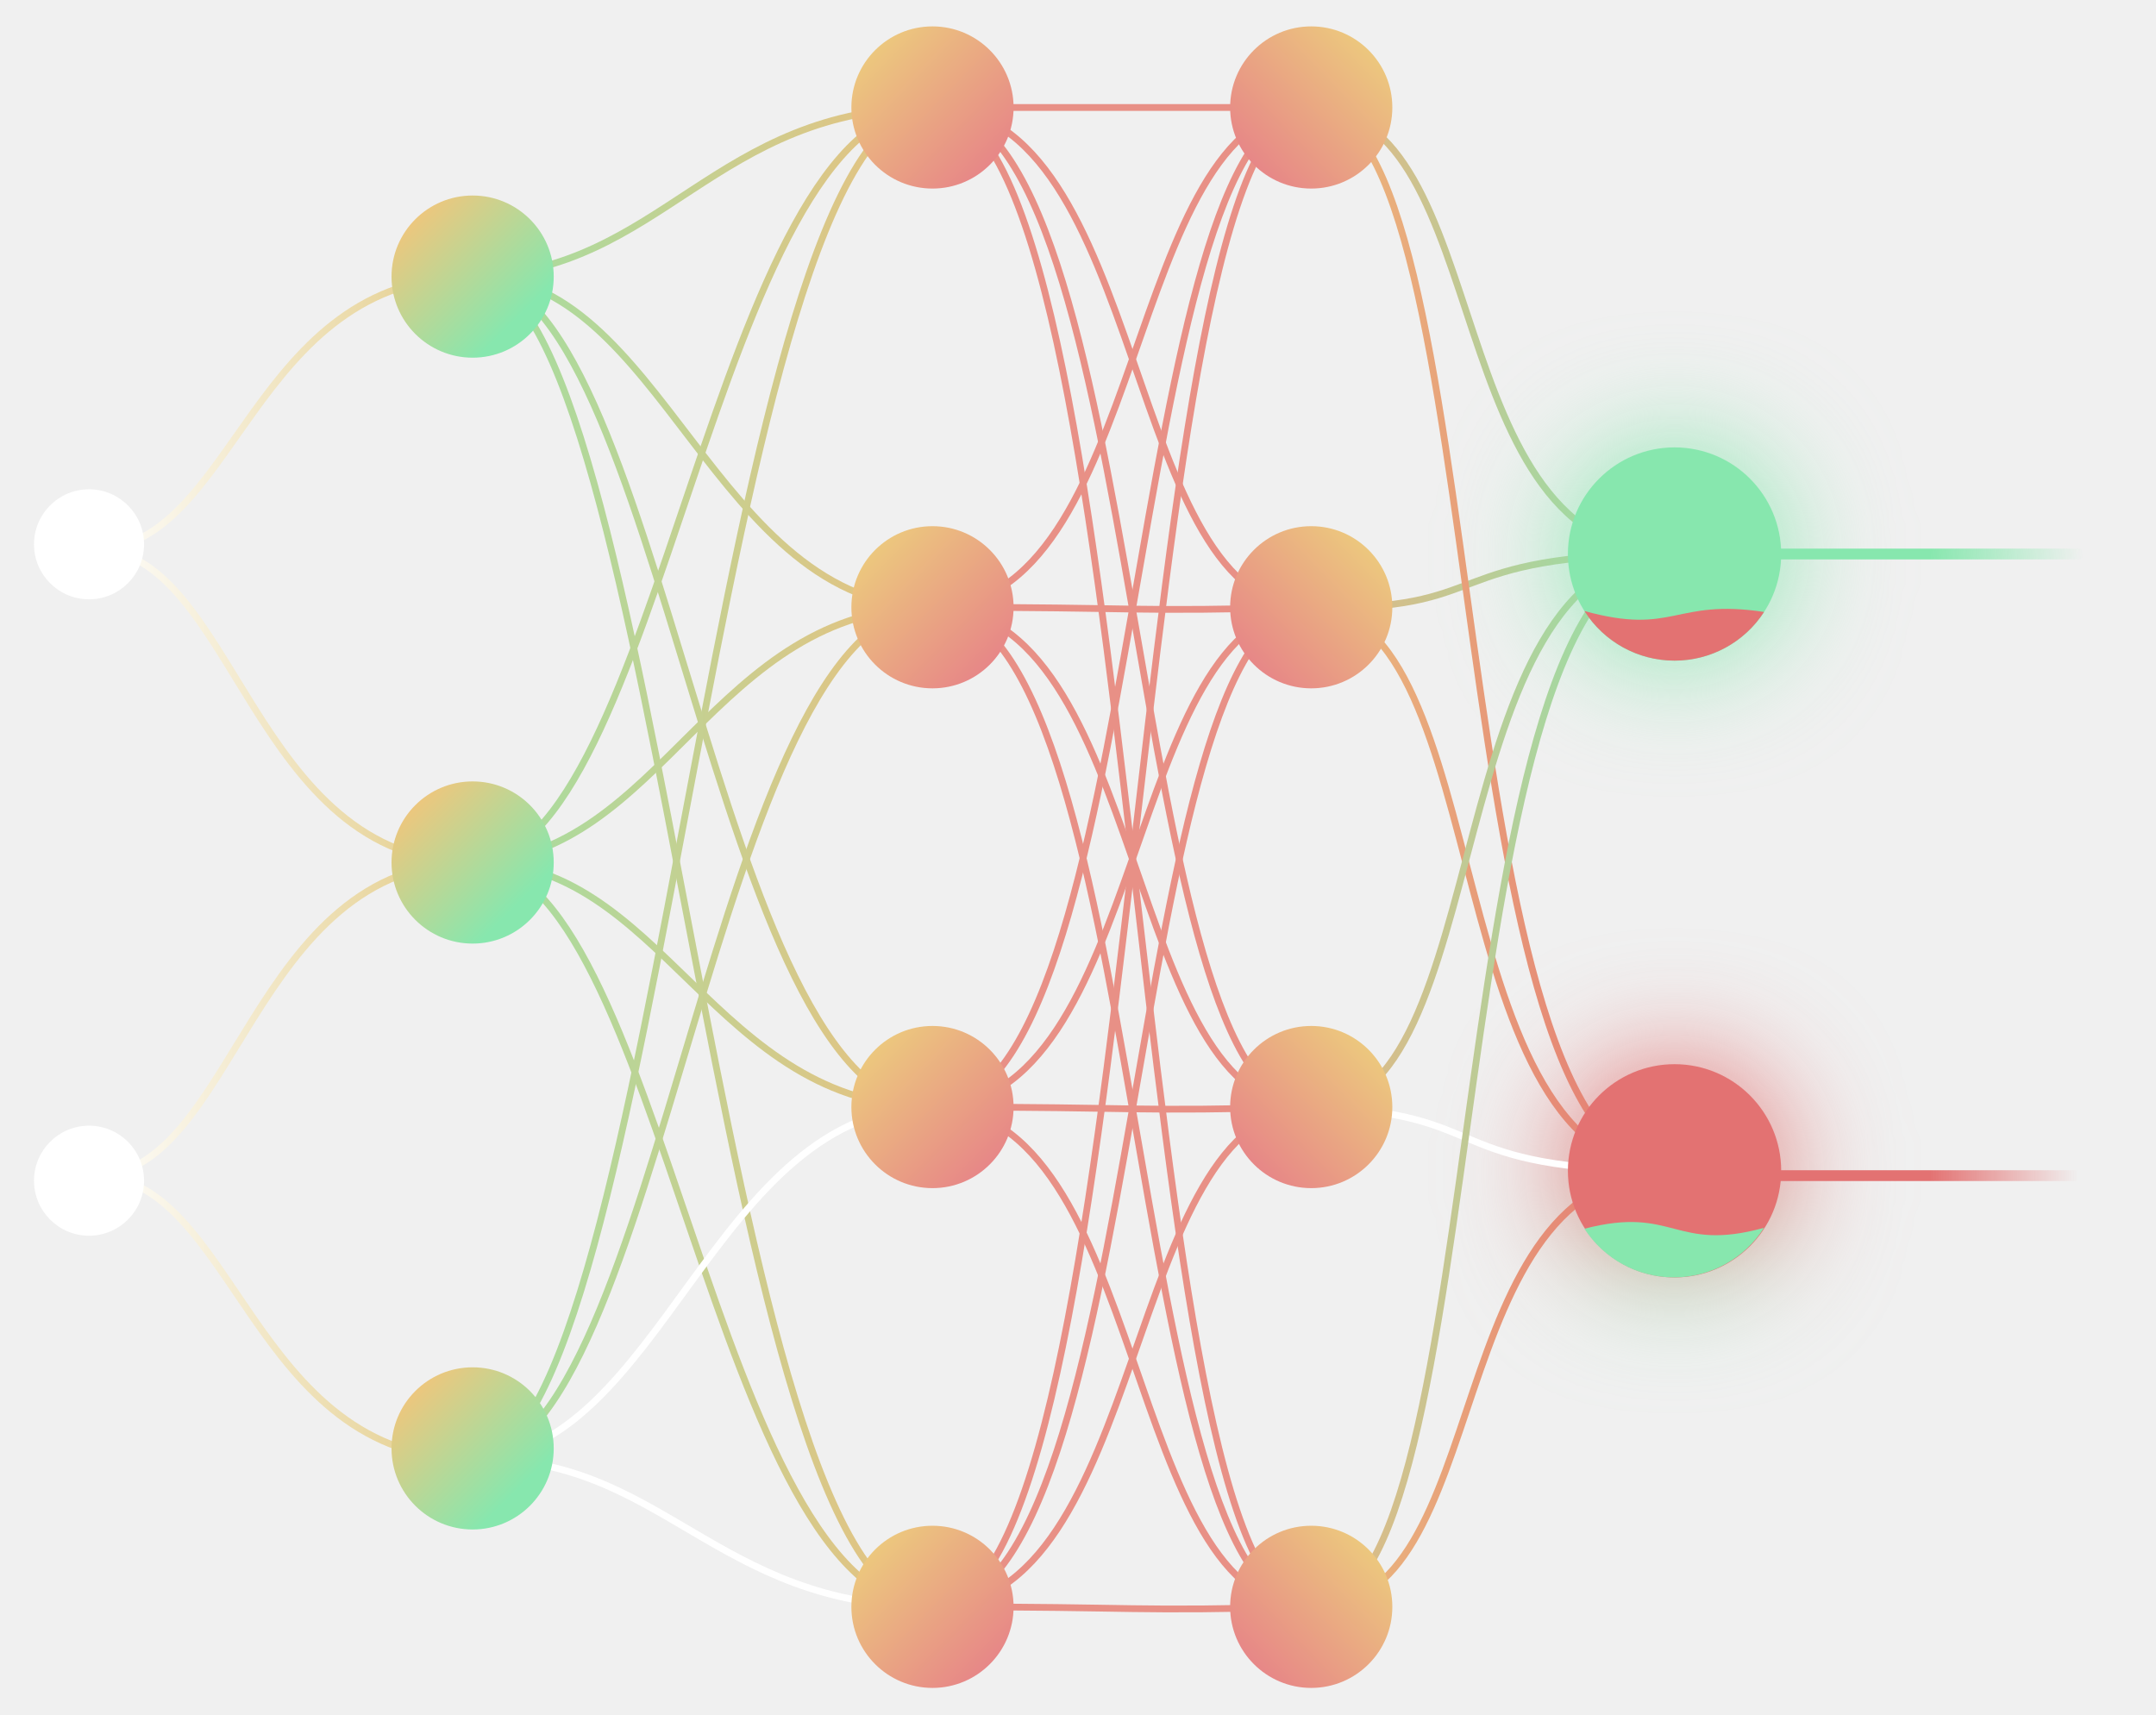
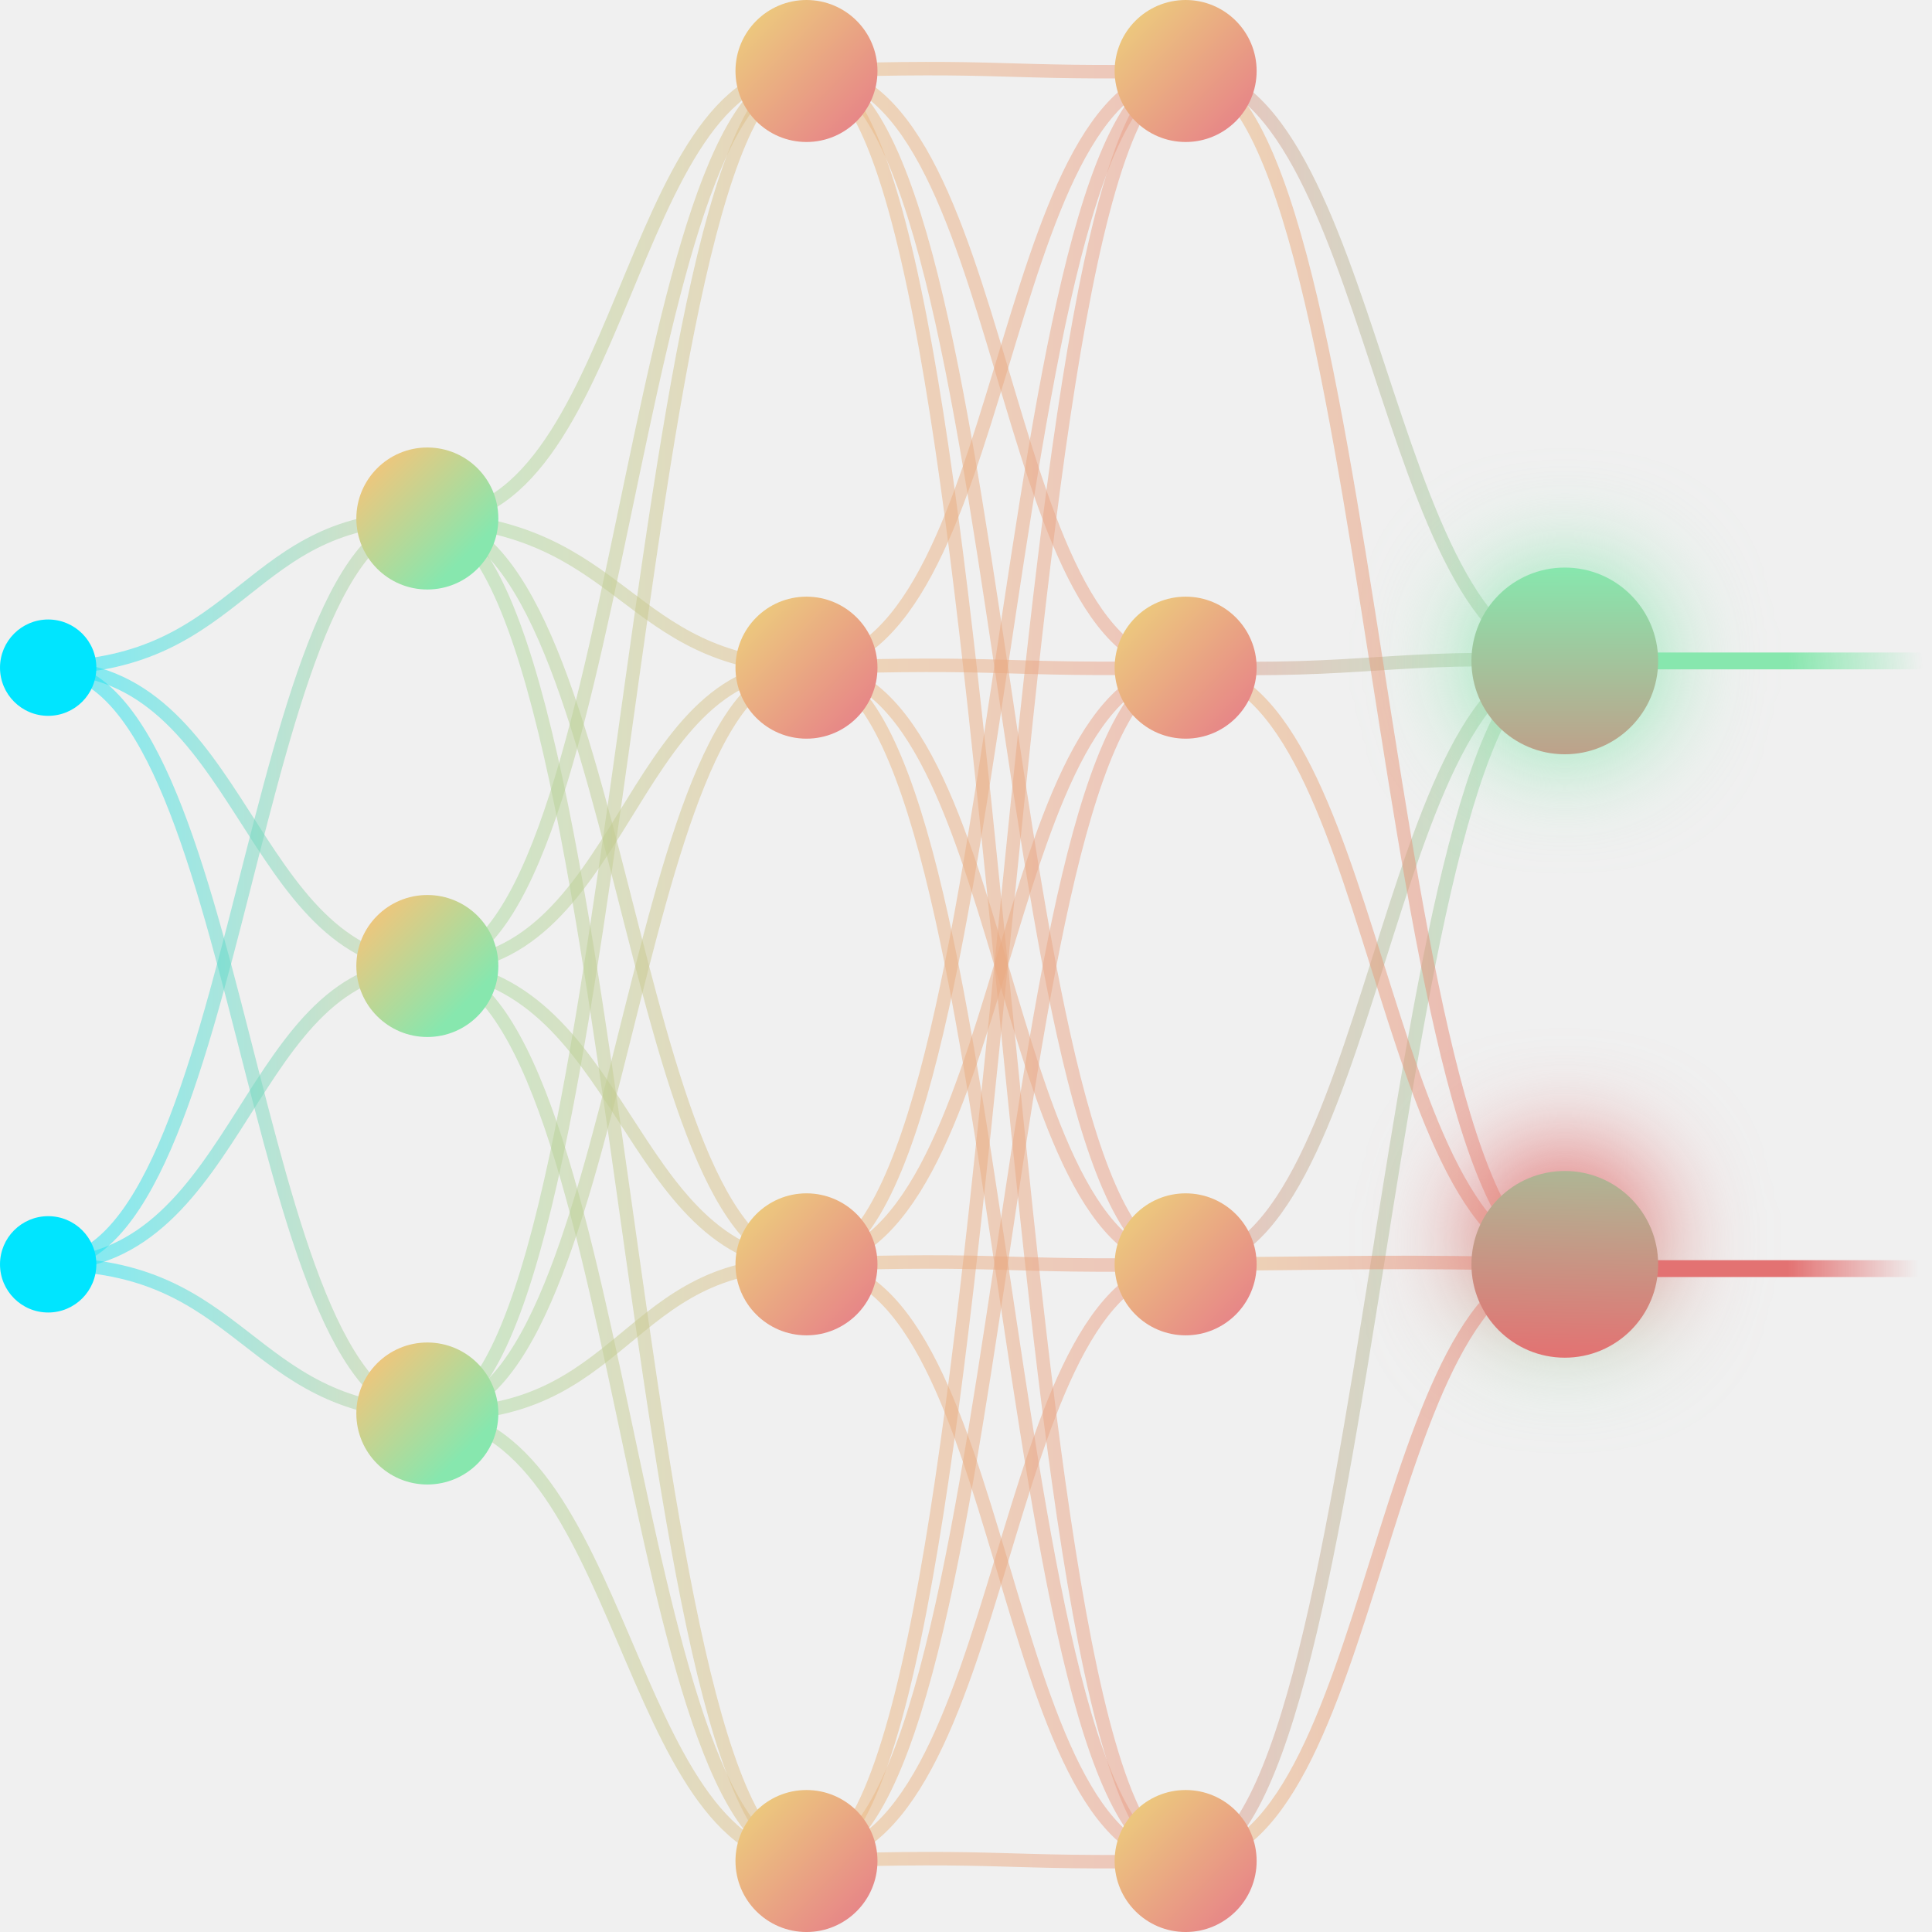
- <svg xmlns="http://www.w3.org/2000/svg" xmlns:xlink="http://www.w3.org/1999/xlink" width="635" height="505" viewBox="0 0 168.01 133.615" version="1.1" id="svg1" xml:space="preserve">
+ <svg xmlns="http://www.w3.org/2000/svg" xmlns:xlink="http://www.w3.org/1999/xlink" width="650" height="650" viewBox="0 0 171.979 171.98" version="1.1" id="svg1" xml:space="preserve">
  <defs id="defs1">
+     <linearGradient id="linearGradient55">
+       <stop style="stop-color:#e37272;stop-opacity:1;" offset="0" id="stop55" />
+       <stop style="stop-color:#89e5ad;stop-opacity:1;" offset="1" id="stop56" />
+     </linearGradient>
+     <linearGradient id="linearGradient53">
+       <stop style="stop-color:#87e7ae;stop-opacity:1;" offset="0" id="stop53" />
+       <stop style="stop-color:#e37272;stop-opacity:1;" offset="1" id="stop54" />
+     </linearGradient>
+     <linearGradient id="linearGradient50">
+       <stop style="stop-color:#ebc07f;stop-opacity:1;" offset="0" id="stop50" />
+       <stop style="stop-color:#e37272;stop-opacity:1;" offset="1" id="stop51" />
+     </linearGradient>
+     <linearGradient id="linearGradient46">
+       <stop style="stop-color:#e89186;stop-opacity:1;" offset="0" id="stop46" />
+       <stop style="stop-color:#87e7ae;stop-opacity:1;" offset="1" id="stop47" />
+     </linearGradient>
+     <linearGradient id="linearGradient30">
+       <stop style="stop-color:#ebbd7f;stop-opacity:1;" offset="0" id="stop30" />
+       <stop style="stop-color:#e89785;stop-opacity:1;" offset="1" id="stop31" />
+     </linearGradient>
+     <linearGradient id="linearGradient18">
+       <stop style="stop-color:#9ce0a4;stop-opacity:1;" offset="0" id="stop18" />
+       <stop style="stop-color:#ebb780;stop-opacity:1;" offset="1" id="stop19" />
+     </linearGradient>
+     <linearGradient id="linearGradient12">
+       <stop style="stop-color:#00e5ff;stop-opacity:1;" offset="0" id="stop12" />
+       <stop style="stop-color:#dbcc86;stop-opacity:1;" offset="1" id="stop13" />
+     </linearGradient>
    <linearGradient id="linearGradient4">
      <stop style="stop-color:#e37272;stop-opacity:1;" offset="0" id="stop4" />
      <stop style="stop-color:#e37272;stop-opacity:0;" offset="1" id="stop5" />
    </linearGradient>
    <linearGradient id="linearGradient2">
      <stop style="stop-color:#87e7ae;stop-opacity:1;" offset="0" id="stop2" />
      <stop style="stop-color:#87e7ae;stop-opacity:0;" offset="1" id="stop3" />
-     </linearGradient>
-     <linearGradient id="linearGradient37">
-       <stop style="stop-color:#ebc07f;stop-opacity:1;" offset="0" id="stop38" />
-       <stop style="stop-color:#e37272;stop-opacity:1;" offset="1" id="stop37" />
-     </linearGradient>
-     <linearGradient id="linearGradient30">
-       <stop style="stop-color:#eab381;stop-opacity:1;" offset="0" id="stop30" />
-       <stop style="stop-color:#87e7ae;stop-opacity:1;" offset="1" id="stop31" />
-     </linearGradient>
-     <linearGradient id="linearGradient14">
-       <stop style="stop-color:#a1dfa2;stop-opacity:1;" offset="0" id="stop14" />
-       <stop style="stop-color:#ebc07f;stop-opacity:1;" offset="1" id="stop15" />
-     </linearGradient>
-     <linearGradient id="linearGradient13">
-       <stop style="stop-color:#ffffff;stop-opacity:1;" offset="0" id="stop12" />
-       <stop style="stop-color:#e2ca83;stop-opacity:1;" offset="1" id="stop13" />
    </linearGradient>
    <linearGradient id="linearGradient565">
      <stop style="stop-color:#ecc77e;stop-opacity:1;" offset="0" id="stop564" />
      <stop style="stop-color:#e78787;stop-opacity:1;" offset="1" id="stop565" />
    </linearGradient>
    <linearGradient id="linearGradient435">
      <stop style="stop-color:#ecc77e;stop-opacity:1;" offset="0" id="stop434" />
      <stop style="stop-color:#87e7ae;stop-opacity:1;" offset="1" id="stop435" />
    </linearGradient>
-     <linearGradient xlink:href="#linearGradient435" id="linearGradient541" gradientUnits="userSpaceOnUse" gradientTransform="matrix(0.555582,0,0,0.555582,-266.4192,-163.5067)" x1="-168.144" y1="152.576" x2="-186.744" y2="133.976" />
-     <linearGradient xlink:href="#linearGradient435" id="linearGradient542" gradientUnits="userSpaceOnUse" gradientTransform="matrix(0.555582,0,0,0.555582,-266.4192,-223.8278)" x1="-168.144" y1="152.576" x2="-186.744" y2="133.976" />
-     <linearGradient xlink:href="#linearGradient435" id="linearGradient543" gradientUnits="userSpaceOnUse" gradientTransform="matrix(0.555582,0,0,0.555582,-266.4192,-284.149)" x1="-168.144" y1="152.576" x2="-186.744" y2="133.976" />
-     <linearGradient xlink:href="#linearGradient565" id="linearGradient561" gradientUnits="userSpaceOnUse" gradientTransform="matrix(0.555582,0,0,0.555582,-313.7542,-144.521)" x1="-168.144" y1="152.576" x2="-189.623" y2="131.665" />
-     <linearGradient xlink:href="#linearGradient565" id="linearGradient566" gradientUnits="userSpaceOnUse" gradientTransform="matrix(0.555582,0,0,0.555582,-313.7542,-195.9758)" x1="-168.144" y1="152.576" x2="-189.623" y2="131.665" />
-     <linearGradient xlink:href="#linearGradient565" id="linearGradient567" gradientUnits="userSpaceOnUse" gradientTransform="matrix(0.555582,0,0,0.555582,-313.7542,-247.4306)" x1="-168.144" y1="152.576" x2="-189.623" y2="131.665" />
-     <linearGradient xlink:href="#linearGradient565" id="linearGradient568" gradientUnits="userSpaceOnUse" gradientTransform="matrix(0.555582,0,0,0.555582,-313.7542,-298.8854)" x1="-168.144" y1="152.576" x2="-189.623" y2="131.665" />
-     <linearGradient xlink:href="#linearGradient565" id="linearGradient588" gradientUnits="userSpaceOnUse" gradientTransform="matrix(0.555582,0,0,0.555582,-313.7542,-144.521)" x1="-168.144" y1="152.576" x2="-189.623" y2="131.665" />
-     <linearGradient xlink:href="#linearGradient565" id="linearGradient589" gradientUnits="userSpaceOnUse" gradientTransform="matrix(0.555582,0,0,0.555582,-313.7542,-195.9758)" x1="-168.144" y1="152.576" x2="-189.623" y2="131.665" />
-     <linearGradient xlink:href="#linearGradient565" id="linearGradient590" gradientUnits="userSpaceOnUse" gradientTransform="matrix(0.555582,0,0,0.555582,-313.7542,-247.4306)" x1="-168.144" y1="152.576" x2="-189.623" y2="131.665" />
-     <linearGradient xlink:href="#linearGradient565" id="linearGradient591" gradientUnits="userSpaceOnUse" gradientTransform="matrix(0.555582,0,0,0.555582,-313.7542,-298.8854)" x1="-168.144" y1="152.576" x2="-189.623" y2="131.665" />
+     <linearGradient xlink:href="#linearGradient435" id="linearGradient541" gradientUnits="userSpaceOnUse" gradientTransform="matrix(0.4206015,0,0,0.4206015,41.36622,-106.2484)" x1="-168.144" y1="152.576" x2="-186.744" y2="133.976" />
+     <linearGradient xlink:href="#linearGradient435" id="linearGradient542" gradientUnits="userSpaceOnUse" gradientTransform="matrix(0.4206015,0,0,0.4206015,41.36622,-146.0836)" x1="-168.144" y1="152.576" x2="-186.744" y2="133.976" />
+     <linearGradient xlink:href="#linearGradient435" id="linearGradient543" gradientUnits="userSpaceOnUse" gradientTransform="matrix(0.4206015,0,0,0.4206015,41.36622,-185.9188)" x1="-168.144" y1="152.576" x2="-186.744" y2="133.976" />
+     <linearGradient xlink:href="#linearGradient565" id="linearGradient561" gradientUnits="userSpaceOnUse" gradientTransform="matrix(0.4206015,0,0,0.4206015,5.531425,-66.41314)" x1="-168.144" y1="152.576" x2="-189.623" y2="131.665" />
+     <linearGradient xlink:href="#linearGradient565" id="linearGradient566" gradientUnits="userSpaceOnUse" gradientTransform="matrix(0.4206015,0,0,0.4206015,5.531425,-119.5268)" x1="-168.144" y1="152.576" x2="-189.623" y2="131.665" />
+     <linearGradient xlink:href="#linearGradient565" id="linearGradient567" gradientUnits="userSpaceOnUse" gradientTransform="matrix(0.4206015,0,0,0.4206015,5.531425,-172.6404)" x1="-168.144" y1="152.576" x2="-189.623" y2="131.665" />
+     <linearGradient xlink:href="#linearGradient565" id="linearGradient568" gradientUnits="userSpaceOnUse" gradientTransform="matrix(0.4206015,0,0,0.4206015,5.531425,-225.754)" x1="-168.144" y1="152.576" x2="-189.623" y2="131.665" />
    <filter style="color-interpolation-filters:sRGB" id="filter625" x="-0.675" y="-0.675" width="2.35" height="2.35">
      <feGaussianBlur stdDeviation="6.175" id="feGaussianBlur625" />
    </filter>
    <filter style="color-interpolation-filters:sRGB" id="filter626" x="-0.675" y="-0.675" width="2.35" height="2.35">
      <feGaussianBlur stdDeviation="6.175" id="feGaussianBlur626" />
    </filter>
-     <linearGradient xlink:href="#linearGradient13" id="linearGradient7" x1="352.249" y1="52.729" x2="380.762" y2="52.729" gradientUnits="userSpaceOnUse" gradientTransform="matrix(1.053613,0,0,1.053613,-364.0826,-23.37537)" />
-     <linearGradient xlink:href="#linearGradient13" id="linearGradient8" x1="352.249" y1="74.4" x2="380.762" y2="74.4" gradientUnits="userSpaceOnUse" gradientTransform="matrix(1.053613,0,0,1.053613,-364.0826,-23.37537)" />
-     <linearGradient xlink:href="#linearGradient13" id="linearGradient9" x1="352.249" y1="97.579" x2="380.762" y2="97.579" gradientUnits="userSpaceOnUse" gradientTransform="matrix(1.053613,0,0,1.053613,-364.0826,-23.37537)" />
-     <linearGradient xlink:href="#linearGradient13" id="linearGradient10" x1="352.249" y1="119.649" x2="380.762" y2="119.649" gradientUnits="userSpaceOnUse" gradientTransform="matrix(1.053613,0,0,1.053613,-364.0826,-23.37537)" />
-     <linearGradient xlink:href="#linearGradient14" id="linearGradient15" x1="380.262" y1="36.392" x2="414.774" y2="36.392" gradientUnits="userSpaceOnUse" gradientTransform="matrix(1.053613,0,0,1.053613,-364.0826,-23.37537)" />
-     <linearGradient xlink:href="#linearGradient14" id="linearGradient17" x1="380.262" y1="54.876" x2="414.774" y2="54.876" gradientUnits="userSpaceOnUse" gradientTransform="matrix(1.053613,0,0,1.053613,-364.0826,-23.37537)" />
-     <linearGradient xlink:href="#linearGradient14" id="linearGradient18" x1="380.262" y1="58.063" x2="414.774" y2="58.063" gradientUnits="userSpaceOnUse" gradientTransform="matrix(1.053613,0,0,1.053613,-364.0826,-23.37537)" />
-     <linearGradient xlink:href="#linearGradient14" id="linearGradient19" x1="380.262" y1="80.133" x2="414.774" y2="80.133" gradientUnits="userSpaceOnUse" gradientTransform="matrix(1.053613,0,0,1.053613,-364.0826,-23.37537)" />
-     <linearGradient xlink:href="#linearGradient14" id="linearGradient21" x1="380.262" y1="76.549" x2="414.774" y2="76.549" gradientUnits="userSpaceOnUse" gradientTransform="matrix(1.053613,0,0,1.053613,-364.0826,-23.37537)" />
-     <linearGradient xlink:href="#linearGradient14" id="linearGradient22" x1="380.262" y1="73.363" x2="414.774" y2="73.363" gradientUnits="userSpaceOnUse" gradientTransform="matrix(1.053613,0,0,1.053613,-364.0826,-23.37537)" />
-     <linearGradient xlink:href="#linearGradient14" id="linearGradient23" x1="380.262" y1="91.849" x2="414.774" y2="91.849" gradientUnits="userSpaceOnUse" gradientTransform="matrix(1.053613,0,0,1.053613,-364.0826,-23.37537)" />
-     <linearGradient xlink:href="#linearGradient14" id="linearGradient27" x1="380.262" y1="98.619" x2="414.774" y2="98.619" gradientUnits="userSpaceOnUse" gradientTransform="matrix(1.053613,0,0,1.053613,-364.0826,-23.37537)" />
-     <linearGradient xlink:href="#linearGradient14" id="linearGradient28" x1="380.262" y1="95.032" x2="414.774" y2="95.032" gradientUnits="userSpaceOnUse" gradientTransform="matrix(1.053613,0,0,1.053613,-364.0826,-23.37537)" />
-     <linearGradient xlink:href="#linearGradient14" id="linearGradient29" x1="380.262" y1="113.52" x2="414.774" y2="113.52" gradientUnits="userSpaceOnUse" gradientTransform="matrix(1.053613,0,0,1.053613,-364.0826,-23.37537)" />
-     <linearGradient xlink:href="#linearGradient30" id="linearGradient31" x1="442.287" y1="46.653" x2="469.658" y2="46.653" gradientUnits="userSpaceOnUse" gradientTransform="matrix(1.053613,0,0,1.053613,-364.0826,-23.37537)" />
-     <linearGradient xlink:href="#linearGradient30" id="linearGradient33" x1="442.287" y1="65.15" x2="469.658" y2="65.15" gradientUnits="userSpaceOnUse" gradientTransform="matrix(1.053613,0,0,1.053613,-364.0826,-23.37537)" />
-     <linearGradient xlink:href="#linearGradient30" id="linearGradient34" x1="442.287" y1="83.626" x2="469.658" y2="83.626" gradientUnits="userSpaceOnUse" gradientTransform="matrix(1.053613,0,0,1.053613,-364.0826,-23.37537)" />
-     <linearGradient xlink:href="#linearGradient30" id="linearGradient36" x1="442.287" y1="102.111" x2="469.658" y2="102.111" gradientUnits="userSpaceOnUse" gradientTransform="matrix(1.053613,0,0,1.053613,-364.0826,-23.37537)" />
-     <linearGradient xlink:href="#linearGradient37" id="linearGradient38" x1="442.287" y1="69.467" x2="469.658" y2="69.467" gradientUnits="userSpaceOnUse" gradientTransform="matrix(1.053613,0,0,1.053613,-364.0826,-23.37537)" />
-     <linearGradient xlink:href="#linearGradient37" id="linearGradient41" x1="442.287" y1="87.952" x2="469.658" y2="87.952" gradientUnits="userSpaceOnUse" gradientTransform="matrix(1.053613,0,0,1.053613,-364.0826,-23.37537)" />
-     <linearGradient xlink:href="#linearGradient37" id="linearGradient42" x1="442.287" y1="124.925" x2="469.658" y2="124.925" gradientUnits="userSpaceOnUse" gradientTransform="matrix(1.053613,0,0,1.053613,-364.0826,-23.37537)" />
-     <linearGradient xlink:href="#linearGradient2" id="linearGradient3" x1="150.374" y1="43.181" x2="162.367" y2="42.76" gradientUnits="userSpaceOnUse" />
-     <linearGradient xlink:href="#linearGradient4" id="linearGradient5" x1="150.374" y1="91.632" x2="161.945" y2="91.632" gradientUnits="userSpaceOnUse" />
+     <linearGradient xlink:href="#linearGradient2" id="linearGradient3" x1="150.374" y1="43.181" x2="162.367" y2="42.76" gradientUnits="userSpaceOnUse" gradientTransform="translate(8.799396,15.65138)" />
+     <linearGradient xlink:href="#linearGradient4" id="linearGradient5" x1="150.374" y1="91.632" x2="161.945" y2="91.632" gradientUnits="userSpaceOnUse" gradientTransform="translate(8.799396,21.293)" />
+     <linearGradient xlink:href="#linearGradient565" id="linearGradient16" gradientUnits="userSpaceOnUse" gradientTransform="matrix(0.4206015,0,0,0.4206015,-36.68292,-225.754)" x1="-168.144" y1="152.576" x2="-189.623" y2="131.665" />
+     <linearGradient xlink:href="#linearGradient565" id="linearGradient20" gradientUnits="userSpaceOnUse" gradientTransform="matrix(0.4206015,0,0,0.4206015,-36.68292,-172.6404)" x1="-168.144" y1="152.576" x2="-189.623" y2="131.665" />
+     <linearGradient xlink:href="#linearGradient565" id="linearGradient24" gradientUnits="userSpaceOnUse" gradientTransform="matrix(0.4206015,0,0,0.4206015,-36.68292,-119.5268)" x1="-168.144" y1="152.576" x2="-189.623" y2="131.665" />
+     <linearGradient xlink:href="#linearGradient565" id="linearGradient25" gradientUnits="userSpaceOnUse" gradientTransform="matrix(0.4206015,0,0,0.4206015,-36.68292,-66.41314)" x1="-168.144" y1="152.576" x2="-189.623" y2="131.665" />
+     <linearGradient xlink:href="#linearGradient12" id="linearGradient13" x1="3.688" y1="52.794" x2="38.639" y2="52.794" gradientUnits="userSpaceOnUse" gradientTransform="translate(0.6000043,-0.6000031)" />
+     <linearGradient xlink:href="#linearGradient18" id="linearGradient19" x1="37.439" y1="26.237" x2="72.39" y2="26.237" gradientUnits="userSpaceOnUse" />
+     <linearGradient xlink:href="#linearGradient30" id="linearGradient31" x1="71.19" y1="32.876" x2="106.141" y2="32.876" gradientUnits="userSpaceOnUse" />
+     <linearGradient xlink:href="#linearGradient46" id="linearGradient47" x1="104.941" y1="32.576" x2="139.892" y2="32.576" gradientUnits="userSpaceOnUse" />
+     <linearGradient xlink:href="#linearGradient50" id="linearGradient51" x1="104.941" y1="139.103" x2="139.892" y2="139.103" gradientUnits="userSpaceOnUse" />
+     <linearGradient xlink:href="#linearGradient53" id="linearGradient54" x1="-139.292" y1="-50.523" x2="-139.289" y2="-78.439" gradientUnits="userSpaceOnUse" />
+     <linearGradient xlink:href="#linearGradient55" id="linearGradient56" x1="-139.292" y1="-120.857" x2="-139.892" y2="-92.51" gradientUnits="userSpaceOnUse" />
  </defs>
  <g id="layer2" style="display:inline">
-     <g id="g626" transform="matrix(0.7570466,0,0,0.7570466,-240.4094,-40.93852)" style="filter:url(#filter626)">
+     <g id="g626" transform="matrix(0.7570466,0,0,0.7570466,-231.61,-21.75611)" style="filter:url(#filter626)">
      <circle style="fill:#e37272;fill-opacity:1;stroke:none;stroke-width:0.229" id="circle625" cx="-489.932" cy="-174.616" r="10.977" transform="scale(-1)" />
      <path id="path625" style="fill:#87e7ae;fill-opacity:1;stroke:none;stroke-width:1;stroke-linecap:round;stroke-dasharray:none;stroke-dashoffset:0;stroke-opacity:0.5" d="m 480.655,180.483 a 10.977,10.977 0 0 0 9.277,5.11 10.977,10.977 0 0 0 9.214,-5.012 c -0.348,-0.065 -0.707,-0.098 -1.074,-0.098 z" />
    </g>
-     <g id="g625" transform="matrix(0.7570466,0,0,0.7570466,-240.4094,-40.93852)" style="fill:#87e7ae;fill-opacity:1;filter:url(#filter625)">
+     <g id="g625" transform="matrix(0.7570466,0,0,0.7570466,-231.61,-25.28714)" style="fill:#87e7ae;fill-opacity:1;filter:url(#filter625)">
      <g id="g624" style="fill:#87e7ae;fill-opacity:1">
        <circle style="fill:#87e7ae;fill-opacity:1;stroke:none;stroke-width:0.229" id="circle623" cx="-489.932" cy="-111.116" r="10.977" transform="scale(-1)" />
        <path id="path624" style="opacity:1;fill:#87e7ae;fill-opacity:1;stroke:none;stroke-width:1;stroke-linecap:round;stroke-dasharray:none;stroke-dashoffset:0;stroke-opacity:0.5" d="m 480.655,116.983 a 10.977,10.977 0 0 0 9.277,5.11 10.977,10.977 0 0 0 9.214,-5.012 c -0.348,-0.065 -0.707,-0.098 -1.074,-0.098 z" />
      </g>
    </g>
-     <path style="fill:none;fill-opacity:0.5;stroke:url(#linearGradient7);stroke-width:0.527;stroke-linecap:round;stroke-dasharray:none;stroke-dashoffset:0;stroke-opacity:1" d="m 7.315,42.803 c 11.059,0 12.149,-21.244 29.515,-21.244" id="path547" />
-     <path style="fill:none;fill-opacity:0.5;stroke:url(#linearGradient8);stroke-width:0.527;stroke-linecap:round;stroke-dasharray:none;stroke-dashoffset:0;stroke-opacity:1" d="m 7.315,42.803 c 11.059,0 12.149,24.422 29.515,24.422" id="path548" />
-     <path style="fill:none;fill-opacity:0.5;stroke:url(#linearGradient9);stroke-width:0.527;stroke-linecap:round;stroke-dasharray:none;stroke-dashoffset:0;stroke-opacity:1" d="m 7.315,91.646 c 11.059,0 12.149,-24.422 29.515,-24.422" id="path549" />
-     <path style="fill:none;fill-opacity:0.5;stroke:url(#linearGradient10);stroke-width:0.527;stroke-linecap:round;stroke-dasharray:none;stroke-dashoffset:0;stroke-opacity:1" d="m 7.315,91.646 c 11.059,0 12.149,22.084 29.515,22.084" id="path550" />
-     <path style="fill:none;fill-opacity:0.5;stroke:url(#linearGradient15);stroke-width:0.527;stroke-linecap:round;stroke-dasharray:none;stroke-dashoffset:0;stroke-opacity:1" d="m 72.665,8.377 c -17.092,0 -21.028,12.803 -35.835,13.181" id="path568" />
-     <path style="fill:none;fill-opacity:0.5;stroke:url(#linearGradient17);stroke-width:0.527;stroke-linecap:round;stroke-dasharray:none;stroke-dashoffset:0;stroke-opacity:1" d="m 72.665,47.331 c -17.092,0 -21.028,-26.151 -35.835,-25.772" id="path569" />
-     <path style="fill:none;fill-opacity:0.5;stroke:url(#linearGradient22);stroke-width:0.527;stroke-linecap:round;stroke-dasharray:none;stroke-dashoffset:0;stroke-opacity:1" d="m 72.665,86.285 c -17.092,0 -21.028,-65.104 -35.835,-64.726" id="path570" />
-     <path style="fill:none;fill-opacity:0.5;stroke:url(#linearGradient23);stroke-width:0.527;stroke-linecap:round;stroke-dasharray:none;stroke-dashoffset:0;stroke-opacity:1" d="m 72.665,125.238 c -17.092,0 -21.028,-104.058 -35.835,-103.68" id="path571" />
-     <path style="fill:none;fill-opacity:0.5;stroke:url(#linearGradient29);stroke-width:0.527;stroke-linecap:round;stroke-dasharray:none;stroke-dashoffset:0;stroke-opacity:1" d="m 72.665,125.238 c -17.092,0 -21.028,-58.392 -35.835,-58.014" id="path572" />
-     <path style="fill:none;fill-opacity:0.5;stroke:url(#linearGradient28);stroke-width:0.527;stroke-linecap:round;stroke-dasharray:none;stroke-dashoffset:0;stroke-opacity:1" d="m 72.665,86.285 c -17.092,0 -21.028,-19.439 -35.835,-19.06" id="path573" />
-     <path style="fill:none;fill-opacity:0.5;stroke:url(#linearGradient21);stroke-width:0.527;stroke-linecap:round;stroke-dasharray:none;stroke-dashoffset:0;stroke-opacity:1" d="m 72.665,47.331 c -17.092,0 -21.028,19.515 -35.835,19.894" id="path574" />
-     <path style="fill:none;fill-opacity:0.5;stroke:url(#linearGradient18);stroke-width:0.527;stroke-linecap:round;stroke-dasharray:none;stroke-dashoffset:0;stroke-opacity:1" d="m 72.665,8.377 c -17.092,0 -21.028,58.469 -35.835,58.847" id="path575" />
-     <path style="fill:none;fill-opacity:0.5;stroke:url(#linearGradient19);stroke-width:0.527;stroke-linecap:round;stroke-dasharray:none;stroke-dashoffset:0;stroke-opacity:1" d="M 72.665,8.377 C 55.573,8.377 51.637,113.352 36.83,113.73" id="path576" />
-     <path style="fill:none;fill-opacity:0.5;stroke:url(#linearGradient27);stroke-width:0.527;stroke-linecap:round;stroke-dasharray:none;stroke-dashoffset:0;stroke-opacity:1" d="m 72.665,47.331 c -17.092,0 -21.028,66.021 -35.835,66.399" id="path577" />
-     <path style="fill:none;fill-opacity:0.5;stroke:#ffffff;stroke-width:0.527;stroke-linecap:round;stroke-dasharray:none;stroke-dashoffset:0;stroke-opacity:1" d="m 72.665,86.285 c -17.092,0 -21.028,27.067 -35.835,27.446" id="path578" />
-     <path style="fill:none;fill-opacity:0.5;stroke:#ffffff;stroke-width:0.527;stroke-linecap:round;stroke-dasharray:none;stroke-dashoffset:0;stroke-opacity:1" d="m 72.665,125.238 c -17.092,0 -21.028,-11.887 -35.835,-11.508" id="path579" />
-     <g id="g543" transform="matrix(0.7570466,0,0,0.7570466,-240.4094,-42.13014)">
-       <circle style="fill:url(#linearGradient541);fill-opacity:1;stroke:none;stroke-width:0.174" id="circle540" cx="-366.212" cy="-84.128" r="8.348" transform="scale(-1)" />
-       <circle style="fill:url(#linearGradient542);fill-opacity:1;stroke:none;stroke-width:0.174" id="circle541" cx="-366.212" cy="-144.449" r="8.348" transform="scale(-1)" />
-       <circle style="fill:url(#linearGradient543);fill-opacity:1;stroke:none;stroke-width:0.174" id="circle542" cx="-366.212" cy="-204.77" r="8.348" transform="scale(-1)" />
+     <path style="fill:none;fill-opacity:1;stroke:url(#linearGradient3);stroke-width:1.5;stroke-linecap:round;stroke-dasharray:none;stroke-dashoffset:0;stroke-opacity:1" d="m 147.602,58.833 h 23.143" id="path622" />
+     <path style="fill:none;fill-opacity:1;stroke:url(#linearGradient5);stroke-width:1.5;stroke-linecap:round;stroke-dasharray:none;stroke-dashoffset:0;stroke-opacity:1" d="m 147.602,112.925 h 23.143" id="path623" />
+     <path style="opacity:0.5;fill:none;fill-opacity:1;stroke:url(#linearGradient13);stroke-width:1.2;stroke-linecap:round;stroke-dasharray:none" d="M 4.288,59.433 C 21.761,59.305 21.921,45.744 38.039,46.155" id="path12" />
+     <path style="opacity:0.5;fill:none;fill-opacity:1;stroke:url(#linearGradient13);stroke-width:1.2;stroke-linecap:round;stroke-dasharray:none" d="M 4.288,59.433 C 21.761,59.305 21.921,85.579 38.039,85.99" id="path13" />
+     <path style="opacity:0.5;fill:none;fill-opacity:1;stroke:url(#linearGradient13);stroke-width:1.2;stroke-linecap:round;stroke-dasharray:none" d="M 4.288,59.433 C 21.761,59.305 21.921,125.414 38.039,125.825" id="path14" />
+     <path style="opacity:0.5;fill:none;fill-opacity:1;stroke:url(#linearGradient13);stroke-width:1.2;stroke-linecap:round;stroke-dasharray:none" d="M 4.288,112.547 C 21.761,112.419 21.921,125.414 38.039,125.825" id="path15" />
+     <path style="opacity:0.5;fill:none;fill-opacity:1;stroke:url(#linearGradient13);stroke-width:1.2;stroke-linecap:round;stroke-dasharray:none" d="M 4.288,112.547 C 21.761,112.419 21.921,85.579 38.039,85.99" id="path16" />
+     <path style="opacity:0.5;fill:none;fill-opacity:1;stroke:url(#linearGradient13);stroke-width:1.2;stroke-linecap:round;stroke-dasharray:none" d="M 4.288,112.547 C 21.761,112.419 21.921,45.744 38.039,46.155" id="path17" />
+     <path style="opacity:0.5;fill:none;fill-opacity:1;stroke:url(#linearGradient19);stroke-width:1.2;stroke-linecap:round;stroke-dasharray:none" d="M 38.039,46.155 C 55.728,46.884 55.599,5.844 71.79,6.32" id="path18" />
+     <path style="opacity:0.5;fill:none;fill-opacity:1;stroke:url(#linearGradient19);stroke-width:1.2;stroke-linecap:round;stroke-dasharray:none" d="m 38.039,46.155 c 17.689,0.729 17.56,12.802 33.751,13.278" id="path19" />
+     <path style="opacity:0.5;fill:none;fill-opacity:1;stroke:url(#linearGradient19);stroke-width:1.2;stroke-linecap:round;stroke-dasharray:none" d="m 38.039,46.155 c 17.689,0.729 17.56,65.916 33.751,66.392" id="path20" />
+     <path style="opacity:0.5;fill:none;fill-opacity:1;stroke:url(#linearGradient19);stroke-width:1.2;stroke-linecap:round;stroke-dasharray:none" d="m 38.039,46.155 c 17.689,0.729 17.56,119.03 33.751,119.506" id="path21" />
+     <path style="opacity:0.5;fill:none;fill-opacity:1;stroke:url(#linearGradient19);stroke-width:1.2;stroke-linecap:round;stroke-dasharray:none" d="m 38.039,85.99 c 17.689,0.729 17.56,79.194 33.751,79.67" id="path22" />
+     <path style="opacity:0.5;fill:none;fill-opacity:1;stroke:url(#linearGradient19);stroke-width:1.2;stroke-linecap:round;stroke-dasharray:none" d="m 38.039,85.99 c 17.689,0.729 17.56,26.081 33.751,26.557" id="path23" />
+     <path style="opacity:0.5;fill:none;fill-opacity:1;stroke:url(#linearGradient19);stroke-width:1.2;stroke-linecap:round;stroke-dasharray:none" d="M 38.039,85.99 C 55.728,86.719 55.599,58.957 71.79,59.433" id="path24" />
+     <path style="opacity:0.5;fill:none;fill-opacity:1;stroke:url(#linearGradient19);stroke-width:1.2;stroke-linecap:round;stroke-dasharray:none" d="M 38.039,85.99 C 55.728,86.719 55.599,5.844 71.79,6.32" id="path25" />
+     <path style="opacity:0.5;fill:none;fill-opacity:1;stroke:url(#linearGradient19);stroke-width:1.2;stroke-linecap:round;stroke-dasharray:none" d="M 38.039,125.825 C 55.728,126.554 55.599,5.844 71.79,6.32" id="path26" />
+     <path style="opacity:0.5;fill:none;fill-opacity:1;stroke:url(#linearGradient19);stroke-width:1.2;stroke-linecap:round;stroke-dasharray:none" d="m 38.039,125.825 c 17.689,0.729 17.56,-66.868 33.751,-66.392" id="path27" />
+     <path style="opacity:0.5;fill:none;fill-opacity:1;stroke:url(#linearGradient19);stroke-width:1.2;stroke-linecap:round;stroke-dasharray:none" d="m 38.039,125.825 c 17.689,0.729 17.56,-13.754 33.751,-13.278" id="path28" />
+     <path style="opacity:0.5;fill:none;fill-opacity:1;stroke:url(#linearGradient19);stroke-width:1.2;stroke-linecap:round;stroke-dasharray:none" d="m 38.039,125.825 c 17.689,0.729 17.56,39.359 33.751,39.835" id="path29" />
+     <path style="opacity:0.5;fill:none;fill-opacity:1;stroke:url(#linearGradient31);stroke-width:1.2;stroke-linecap:round;stroke-dasharray:none" d="M 71.79,6.32 C 90.185,5.723 88.35,59.734 105.541,59.433" id="path30" />
+     <path style="opacity:0.5;fill:none;fill-opacity:1;stroke:url(#linearGradient31);stroke-width:1.2;stroke-linecap:round;stroke-dasharray:none" d="m 71.79,6.32 c 18.395,-0.597 16.56,0.301 33.751,4e-7" id="path31" />
+     <path style="opacity:0.5;fill:none;fill-opacity:1;stroke:url(#linearGradient31);stroke-width:1.2;stroke-linecap:round;stroke-dasharray:none" d="M 71.79,6.32 C 90.185,5.723 88.35,112.848 105.541,112.547" id="path32" />
+     <path style="opacity:0.5;fill:none;fill-opacity:1;stroke:url(#linearGradient31);stroke-width:1.2;stroke-linecap:round;stroke-dasharray:none" d="M 71.79,6.32 C 90.185,5.723 88.35,165.962 105.541,165.661" id="path33" />
+     <path style="opacity:0.5;fill:none;fill-opacity:1;stroke:url(#linearGradient31);stroke-width:1.2;stroke-linecap:round;stroke-dasharray:none" d="M 71.79,59.433 C 90.185,58.836 88.35,165.962 105.541,165.661" id="path34" />
+     <path style="opacity:0.5;fill:none;fill-opacity:1;stroke:url(#linearGradient31);stroke-width:1.2;stroke-linecap:round;stroke-dasharray:none" d="m 71.79,59.433 c 18.395,-0.597 16.56,53.415 33.751,53.114" id="path35" />
+     <path style="opacity:0.5;fill:none;fill-opacity:1;stroke:url(#linearGradient31);stroke-width:1.2;stroke-linecap:round;stroke-dasharray:none" d="m 71.79,59.433 c 18.395,-0.597 16.56,0.301 33.751,-2e-6" id="path36" />
+     <path style="opacity:0.5;fill:none;fill-opacity:1;stroke:url(#linearGradient31);stroke-width:1.2;stroke-linecap:round;stroke-dasharray:none" d="M 71.79,59.433 C 90.185,58.836 88.35,6.621 105.541,6.32" id="path37" />
+     <path style="opacity:0.5;fill:none;fill-opacity:1;stroke:url(#linearGradient31);stroke-width:1.2;stroke-linecap:round;stroke-dasharray:none" d="M 71.79,112.547 C 90.185,111.95 88.35,6.621 105.541,6.32" id="path38" />
+     <path style="opacity:0.5;fill:none;fill-opacity:1;stroke:url(#linearGradient31);stroke-width:1.2;stroke-linecap:round;stroke-dasharray:none" d="M 71.79,112.547 C 90.185,111.95 88.35,59.734 105.541,59.433" id="path39" />
+     <path style="opacity:0.5;fill:none;fill-opacity:1;stroke:url(#linearGradient31);stroke-width:1.2;stroke-linecap:round;stroke-dasharray:none" d="m 71.79,112.547 c 18.395,-0.597 16.56,0.301 33.751,0" id="path40" />
+     <path style="opacity:0.5;fill:none;fill-opacity:1;stroke:url(#linearGradient31);stroke-width:1.2;stroke-linecap:round;stroke-dasharray:none" d="m 71.79,112.547 c 18.395,-0.597 16.56,53.415 33.751,53.114" id="path41" />
+     <path style="opacity:0.5;fill:none;fill-opacity:1;stroke:url(#linearGradient31);stroke-width:1.2;stroke-linecap:round;stroke-dasharray:none" d="m 71.79,165.661 c 18.395,-0.597 16.56,0.301 33.751,0" id="path42" />
+     <path style="opacity:0.5;fill:none;fill-opacity:1;stroke:url(#linearGradient31);stroke-width:1.2;stroke-linecap:round;stroke-dasharray:none" d="m 71.79,165.661 c 18.395,-0.597 16.56,-52.812 33.751,-53.114" id="path43" />
+     <path style="opacity:0.5;fill:none;fill-opacity:1;stroke:url(#linearGradient31);stroke-width:1.2;stroke-linecap:round;stroke-dasharray:none" d="M 71.79,165.661 C 90.185,165.063 88.35,59.734 105.541,59.433" id="path44" />
+     <path style="opacity:0.5;fill:none;fill-opacity:1;stroke:url(#linearGradient31);stroke-width:1.2;stroke-linecap:round;stroke-dasharray:none" d="M 71.79,165.661 C 90.185,165.063 88.35,6.621 105.541,6.32" id="path45" />
+     <path style="opacity:0.5;fill:none;fill-opacity:1;stroke:url(#linearGradient47);stroke-width:1.2;stroke-linecap:round;stroke-dasharray:none" d="M 105.541,6.32 C 122.447,6.758 123.023,58.27 139.292,58.833" id="path46" />
+     <path style="opacity:0.5;fill:none;fill-opacity:1;stroke:url(#linearGradient47);stroke-width:1.2;stroke-linecap:round;stroke-dasharray:none" d="m 105.541,59.433 c 16.907,0.438 17.482,-1.164 33.751,-0.6" id="path47" />
+     <path style="opacity:0.5;fill:none;fill-opacity:1;stroke:url(#linearGradient47);stroke-width:1.2;stroke-linecap:round;stroke-dasharray:none" d="m 105.541,112.547 c 16.907,0.438 17.482,-54.277 33.751,-53.714" id="path48" />
+     <path style="opacity:0.5;fill:none;fill-opacity:1;stroke:url(#linearGradient47);stroke-width:1.2;stroke-linecap:round;stroke-dasharray:none" d="M 105.541,165.661 C 122.447,166.099 123.023,58.27 139.292,58.833" id="path49" />
+     <path style="opacity:0.5;fill:none;fill-opacity:1;stroke:url(#linearGradient51);stroke-width:1.2;stroke-linecap:round;stroke-dasharray:none" d="m 105.541,165.661 c 17.274,-0.135 16.875,-53.414 33.751,-53.114" id="path50" />
+     <path style="opacity:0.5;fill:none;fill-opacity:1;stroke:url(#linearGradient51);stroke-width:1.2;stroke-linecap:round;stroke-dasharray:none" d="m 105.541,112.547 c 17.274,-0.135 16.875,-0.301 33.751,0" id="path51" />
+     <path style="opacity:0.5;fill:none;fill-opacity:1;stroke:url(#linearGradient51);stroke-width:1.2;stroke-linecap:round;stroke-dasharray:none" d="m 105.541,59.433 c 17.274,-0.135 16.875,52.813 33.751,53.114" id="path52" />
+     <path style="opacity:0.5;fill:none;fill-opacity:1;stroke:url(#linearGradient51);stroke-width:1.2;stroke-linecap:round;stroke-dasharray:none" d="M 105.541,6.32 C 122.815,6.185 122.416,112.246 139.292,112.547" id="path53" />
+     <g id="g26" transform="translate(1.773359)">
+       <circle style="fill:url(#linearGradient561);fill-opacity:1;stroke:none;stroke-width:0.132" id="circle559" cx="-70.016" cy="-6.32" r="6.32" transform="scale(-1)" />
+       <circle style="fill:url(#linearGradient566);fill-opacity:1;stroke:none;stroke-width:0.132" id="circle565" cx="-70.016" cy="-59.433" r="6.32" transform="scale(-1)" />
+       <circle style="fill:url(#linearGradient567);fill-opacity:1;stroke:none;stroke-width:0.132" id="circle566" cx="-70.016" cy="-112.547" r="6.32" transform="scale(-1)" />
+       <circle style="fill:url(#linearGradient568);fill-opacity:1;stroke:none;stroke-width:0.132" id="circle567" cx="-70.016" cy="-165.661" r="6.32" transform="scale(-1)" />
    </g>
-     <path style="fill:none;fill-opacity:0.5;stroke:#e89086;stroke-width:0.527;stroke-linecap:round;stroke-dasharray:none;stroke-dashoffset:0;stroke-opacity:1" d="m 72.665,8.377 c 6.32,0 23.195,0 29.515,0" id="path591" />
-     <path style="fill:none;fill-opacity:0.5;stroke:#e89086;stroke-width:0.527;stroke-linecap:round;stroke-dasharray:none;stroke-dashoffset:0;stroke-opacity:1" d="m 72.665,8.377 c 16.965,0 14.758,39.332 29.515,38.954" id="path592" />
-     <path style="fill:none;fill-opacity:0.5;stroke:#e89086;stroke-width:0.527;stroke-linecap:round;stroke-dasharray:none;stroke-dashoffset:0;stroke-opacity:1" d="m 72.665,8.377 c 16.965,0 14.758,78.286 29.515,77.907" id="path593" />
-     <path style="fill:none;fill-opacity:0.5;stroke:#e89086;stroke-width:0.527;stroke-linecap:round;stroke-dasharray:none;stroke-dashoffset:0;stroke-opacity:1" d="m 72.665,8.377 c 16.965,0 14.758,117.24 29.515,116.861" id="path594" />
-     <path style="fill:none;fill-opacity:0.5;stroke:#e89086;stroke-width:0.527;stroke-linecap:round;stroke-dasharray:none;stroke-dashoffset:0;stroke-opacity:1" d="m 72.665,47.331 c 16.965,0 14.758,78.286 29.515,77.907" id="path595" />
-     <path style="fill:none;fill-opacity:0.5;stroke:#e89086;stroke-width:0.527;stroke-linecap:round;stroke-dasharray:none;stroke-dashoffset:0;stroke-opacity:1" d="m 72.665,47.331 c 16.965,0 14.758,39.332 29.515,38.954" id="path596" />
-     <path style="fill:none;fill-opacity:0.5;stroke:#e89086;stroke-width:0.527;stroke-linecap:round;stroke-dasharray:none;stroke-dashoffset:0;stroke-opacity:1" d="m 72.665,47.331 c 16.965,0 14.758,0.379 29.515,0" id="path597" />
-     <path style="fill:none;fill-opacity:0.5;stroke:#e89086;stroke-width:0.527;stroke-linecap:round;stroke-dasharray:none;stroke-dashoffset:0;stroke-opacity:1" d="m 72.665,47.331 c 16.965,0 14.758,-38.575 29.515,-38.954" id="path598" />
-     <path style="fill:none;fill-opacity:0.5;stroke:#e89086;stroke-width:0.527;stroke-linecap:round;stroke-dasharray:none;stroke-dashoffset:0;stroke-opacity:1" d="m 72.665,86.285 c 16.965,0 14.758,-77.529 29.515,-77.907" id="path599" />
-     <path style="fill:none;fill-opacity:0.5;stroke:#e89086;stroke-width:0.527;stroke-linecap:round;stroke-dasharray:none;stroke-dashoffset:0;stroke-opacity:1" d="m 72.665,86.285 c 16.965,0 14.758,-38.575 29.515,-38.954" id="path600" />
-     <path style="fill:none;fill-opacity:0.5;stroke:#e89086;stroke-width:0.527;stroke-linecap:round;stroke-dasharray:none;stroke-dashoffset:0;stroke-opacity:1" d="m 72.665,86.285 c 16.965,0 14.758,0.379 29.515,0" id="path601" />
-     <path style="fill:none;fill-opacity:0.5;stroke:#e89086;stroke-width:0.527;stroke-linecap:round;stroke-dasharray:none;stroke-dashoffset:0;stroke-opacity:1" d="m 72.665,86.285 c 16.965,0 14.758,39.332 29.515,38.954" id="path602" />
-     <path style="fill:none;fill-opacity:0.5;stroke:#e89086;stroke-width:0.527;stroke-linecap:round;stroke-dasharray:none;stroke-dashoffset:0;stroke-opacity:1" d="m 72.665,125.238 c 16.965,0 14.758,0.379 29.515,0" id="path603" />
-     <path style="fill:none;fill-opacity:0.5;stroke:#e89086;stroke-width:0.527;stroke-linecap:round;stroke-dasharray:none;stroke-dashoffset:0;stroke-opacity:1" d="m 72.665,125.238 c 16.965,0 14.758,-38.575 29.515,-38.954" id="path604" />
-     <path style="fill:none;fill-opacity:0.5;stroke:#e89086;stroke-width:0.527;stroke-linecap:round;stroke-dasharray:none;stroke-dashoffset:0;stroke-opacity:1" d="m 72.665,125.238 c 16.965,0 14.758,-77.529 29.515,-77.907" id="path605" />
-     <path style="fill:none;fill-opacity:0.5;stroke:#e89086;stroke-width:0.527;stroke-linecap:round;stroke-dasharray:none;stroke-dashoffset:0;stroke-opacity:1" d="m 72.665,125.238 c 16.965,0 14.758,-116.483 29.515,-116.861" id="path606" />
-     <g id="g579" transform="matrix(0.7570466,0,0,0.7570466,-240.4094,-40.93852)">
-       <circle style="fill:url(#linearGradient561);fill-opacity:1;stroke:none;stroke-width:0.174" id="circle559" cx="-413.547" cy="-65.142" r="8.348" transform="scale(-1)" />
-       <circle style="fill:url(#linearGradient566);fill-opacity:1;stroke:none;stroke-width:0.174" id="circle565" cx="-413.547" cy="-116.597" r="8.348" transform="scale(-1)" />
-       <circle style="fill:url(#linearGradient567);fill-opacity:1;stroke:none;stroke-width:0.174" id="circle566" cx="-413.547" cy="-168.052" r="8.348" transform="scale(-1)" />
-       <circle style="fill:url(#linearGradient568);fill-opacity:1;stroke:none;stroke-width:0.174" id="circle567" cx="-413.547" cy="-219.507" r="8.348" transform="scale(-1)" />
+     <g id="g25" transform="translate(-6.690099)">
+       <circle style="fill:url(#linearGradient25);fill-opacity:1;stroke:none;stroke-width:0.132" id="circle11" cx="-112.231" cy="-6.32" r="6.32" transform="scale(-1)" />
+       <circle style="fill:url(#linearGradient24);fill-opacity:1;stroke:none;stroke-width:0.132" id="circle12" cx="-112.231" cy="-59.433" r="6.32" transform="scale(-1)" />
+       <circle style="fill:url(#linearGradient20);fill-opacity:1;stroke:none;stroke-width:0.132" id="circle13" cx="-112.231" cy="-112.547" r="6.32" transform="scale(-1)" />
+       <circle style="fill:url(#linearGradient16);fill-opacity:1;stroke:none;stroke-width:0.132" id="circle14" cx="-112.231" cy="-165.661" r="6.32" transform="scale(-1)" />
    </g>
-     <circle style="fill:#ffffff;fill-opacity:1;stroke:none;stroke-width:0.089" id="circle433" cx="-6.937" cy="-42.424" r="4.288" transform="scale(-1)" />
-     <circle style="fill:#ffffff;fill-opacity:1;stroke:none;stroke-width:0.089" id="circle606" cx="-6.937" cy="-92.025" r="4.288" transform="scale(-1)" />
-     <path style="fill:none;fill-opacity:0.5;stroke:url(#linearGradient31);stroke-width:0.527;stroke-linecap:round;stroke-dasharray:none;stroke-dashoffset:0;stroke-opacity:1" d="m 130.492,43.181 c -18.757,0 -13.64,-34.426 -28.312,-34.804" id="path614" />
-     <path style="fill:none;fill-opacity:0.5;stroke:url(#linearGradient33);stroke-width:0.527;stroke-linecap:round;stroke-dasharray:none;stroke-dashoffset:0;stroke-opacity:1" d="m 130.492,43.181 c -18.757,0 -13.64,4.528 -28.312,4.149" id="path615" />
-     <path style="fill:none;fill-opacity:0.5;stroke:url(#linearGradient38);stroke-width:0.527;stroke-linecap:round;stroke-dasharray:none;stroke-dashoffset:0;stroke-opacity:1" d="m 130.492,91.254 c -18.757,0 -13.64,-82.498 -28.312,-82.877" id="path616" />
-     <path style="fill:none;fill-opacity:0.5;stroke:url(#linearGradient41);stroke-width:0.527;stroke-linecap:round;stroke-dasharray:none;stroke-dashoffset:0;stroke-opacity:1" d="m 130.492,91.254 c -18.757,0 -13.64,-43.545 -28.312,-43.923" id="path617" />
-     <path style="fill:none;fill-opacity:0.5;stroke:#ffffff;stroke-width:0.527;stroke-linecap:round;stroke-dasharray:none;stroke-dashoffset:0;stroke-opacity:1" d="m 130.492,91.254 c -18.757,0 -13.64,-4.591 -28.312,-4.969" id="path618" />
-     <path style="fill:none;fill-opacity:0.5;stroke:url(#linearGradient34);stroke-width:0.527;stroke-linecap:round;stroke-dasharray:none;stroke-dashoffset:0;stroke-opacity:1" d="m 130.492,43.181 c -18.757,0 -13.64,43.482 -28.312,43.103" id="path619" />
-     <path style="fill:none;fill-opacity:0.5;stroke:url(#linearGradient42);stroke-width:0.527;stroke-linecap:round;stroke-dasharray:none;stroke-dashoffset:0;stroke-opacity:1" d="m 130.492,91.254 c -18.757,0 -13.64,34.363 -28.312,33.984" id="path620" />
-     <path style="fill:none;fill-opacity:0.5;stroke:url(#linearGradient36);stroke-width:0.527;stroke-linecap:round;stroke-dasharray:none;stroke-dashoffset:0;stroke-opacity:1" d="m 130.492,43.181 c -18.757,0 -13.64,82.435 -28.312,82.057" id="path621" />
-     <g id="g588" transform="matrix(-0.7570466,0,0,0.7570466,415.2544,-40.93852)">
-       <circle style="fill:url(#linearGradient588);fill-opacity:1;stroke:none;stroke-width:0.174" id="circle585" cx="-413.547" cy="-65.142" r="8.348" transform="scale(-1)" />
-       <circle style="fill:url(#linearGradient589);fill-opacity:1;stroke:none;stroke-width:0.174" id="circle586" cx="-413.547" cy="-116.597" r="8.348" transform="scale(-1)" />
-       <circle style="fill:url(#linearGradient590);fill-opacity:1;stroke:none;stroke-width:0.174" id="circle587" cx="-413.547" cy="-168.052" r="8.348" transform="scale(-1)" />
-       <circle style="fill:url(#linearGradient591);fill-opacity:1;stroke:none;stroke-width:0.174" id="circle588" cx="-413.547" cy="-219.507" r="8.348" transform="scale(-1)" />
+     <circle style="fill:url(#linearGradient54);fill-opacity:1;stroke:none;stroke-width:0.173" id="circle607" cx="-139.292" cy="-58.833" r="8.31" transform="scale(-1)" />
+     <circle style="fill:url(#linearGradient56);fill-opacity:1;stroke:none;stroke-width:0.173" id="circle612" cx="-139.292" cy="-112.547" r="8.31" transform="scale(-1)" />
+     <g id="g27" transform="translate(3.85727)">
+       <circle style="fill:url(#linearGradient541);fill-opacity:1;stroke:none;stroke-width:0.132" id="circle540" cx="-34.182" cy="-46.155" r="6.32" transform="scale(-1)" />
+       <circle style="fill:url(#linearGradient542);fill-opacity:1;stroke:none;stroke-width:0.132" id="circle541" cx="-34.182" cy="-85.99" r="6.32" transform="scale(-1)" />
+       <circle style="fill:url(#linearGradient543);fill-opacity:1;stroke:none;stroke-width:0.132" id="circle542" cx="-34.182" cy="-125.825" r="6.32" transform="scale(-1)" />
    </g>
-     <circle style="fill:#87e7ae;fill-opacity:1;stroke:none;stroke-width:0.173" id="circle607" cx="-130.492" cy="-43.181" r="8.31" transform="scale(-1)" />
-     <path id="rect612" style="fill:#e37272;fill-opacity:1;stroke:none;stroke-width:0.757;stroke-linecap:round;stroke-dasharray:none;stroke-dashoffset:0;stroke-opacity:0.5" d="m 123.469,47.623 c 1.523,2.408 4.174,3.868 7.023,3.868 2.818,-2.9e-5 5.444,-1.428 6.976,-3.794 -7,-1.061 -7,1.86 -13.999,-0.074 z" />
-     <circle style="fill:#e37272;fill-opacity:1;stroke:none;stroke-width:0.173" id="circle612" cx="-130.492" cy="-91.254" r="8.31" transform="scale(-1)" />
-     <path style="fill:none;fill-opacity:1;stroke:url(#linearGradient3);stroke-width:0.843;stroke-linecap:round;stroke-dasharray:none;stroke-dashoffset:0;stroke-opacity:1" d="m 138.802,43.181 h 23.143" id="path622" />
-     <path style="fill:none;fill-opacity:1;stroke:url(#linearGradient5);stroke-width:0.843;stroke-linecap:round;stroke-dasharray:none;stroke-dashoffset:0;stroke-opacity:1" d="m 138.802,91.632 h 23.143" id="path623" />
-     <path id="path1" style="fill:#87e7ae;fill-opacity:1;stroke:none;stroke-width:0.757;stroke-linecap:round;stroke-dasharray:none;stroke-dashoffset:0;stroke-opacity:0.5" d="m 137.468,95.696 c -1.523,2.408 -4.174,3.868 -7.023,3.868 -2.818,-3.1e-5 -5.444,-1.428 -6.976,-3.794 7.023,-1.828 7,1.86 13.999,-0.074 z" />
+     <g id="g28" style="fill:#00e5ff;fill-opacity:1">
+       <circle style="fill:#00e5ff;fill-opacity:1;stroke:none;stroke-width:0.089" id="circle433" cx="-4.288" cy="-59.433" r="4.288" transform="scale(-1)" />
+       <circle style="fill:#00e5ff;fill-opacity:1;stroke:none;stroke-width:0.089" id="circle606" cx="-4.288" cy="-112.547" r="4.288" transform="scale(-1)" />
+     </g>
  </g>
</svg>
